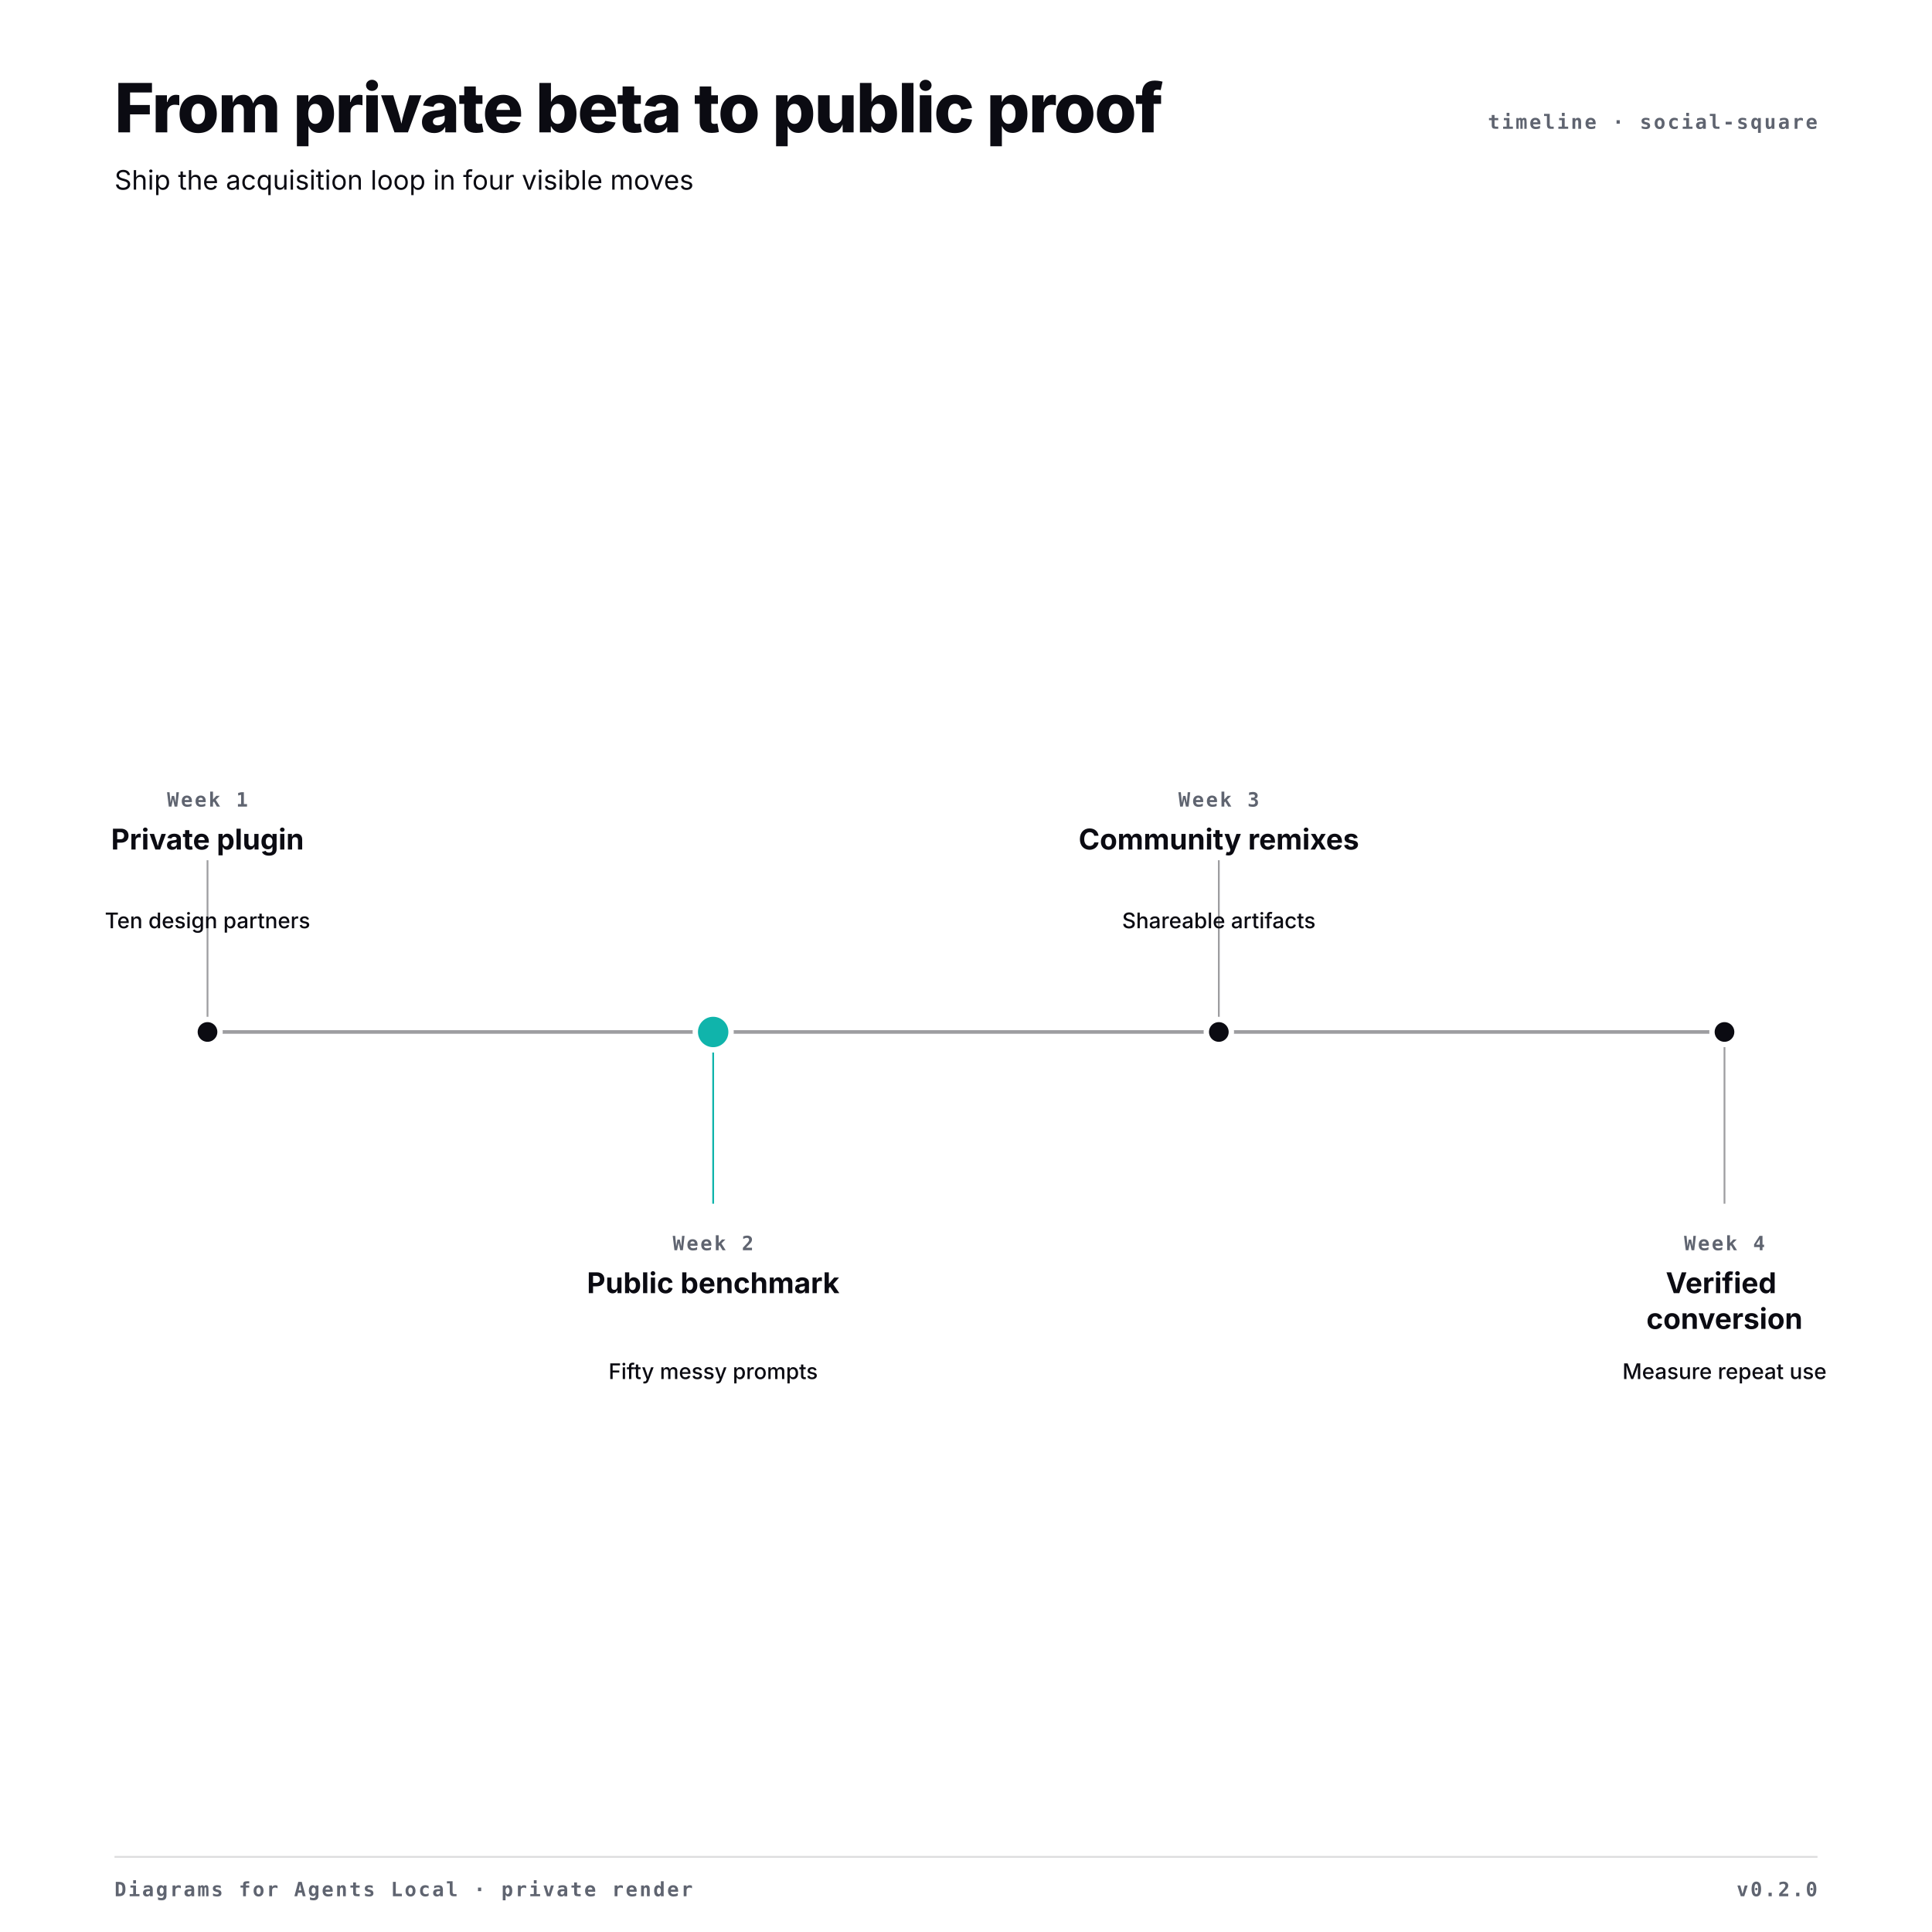
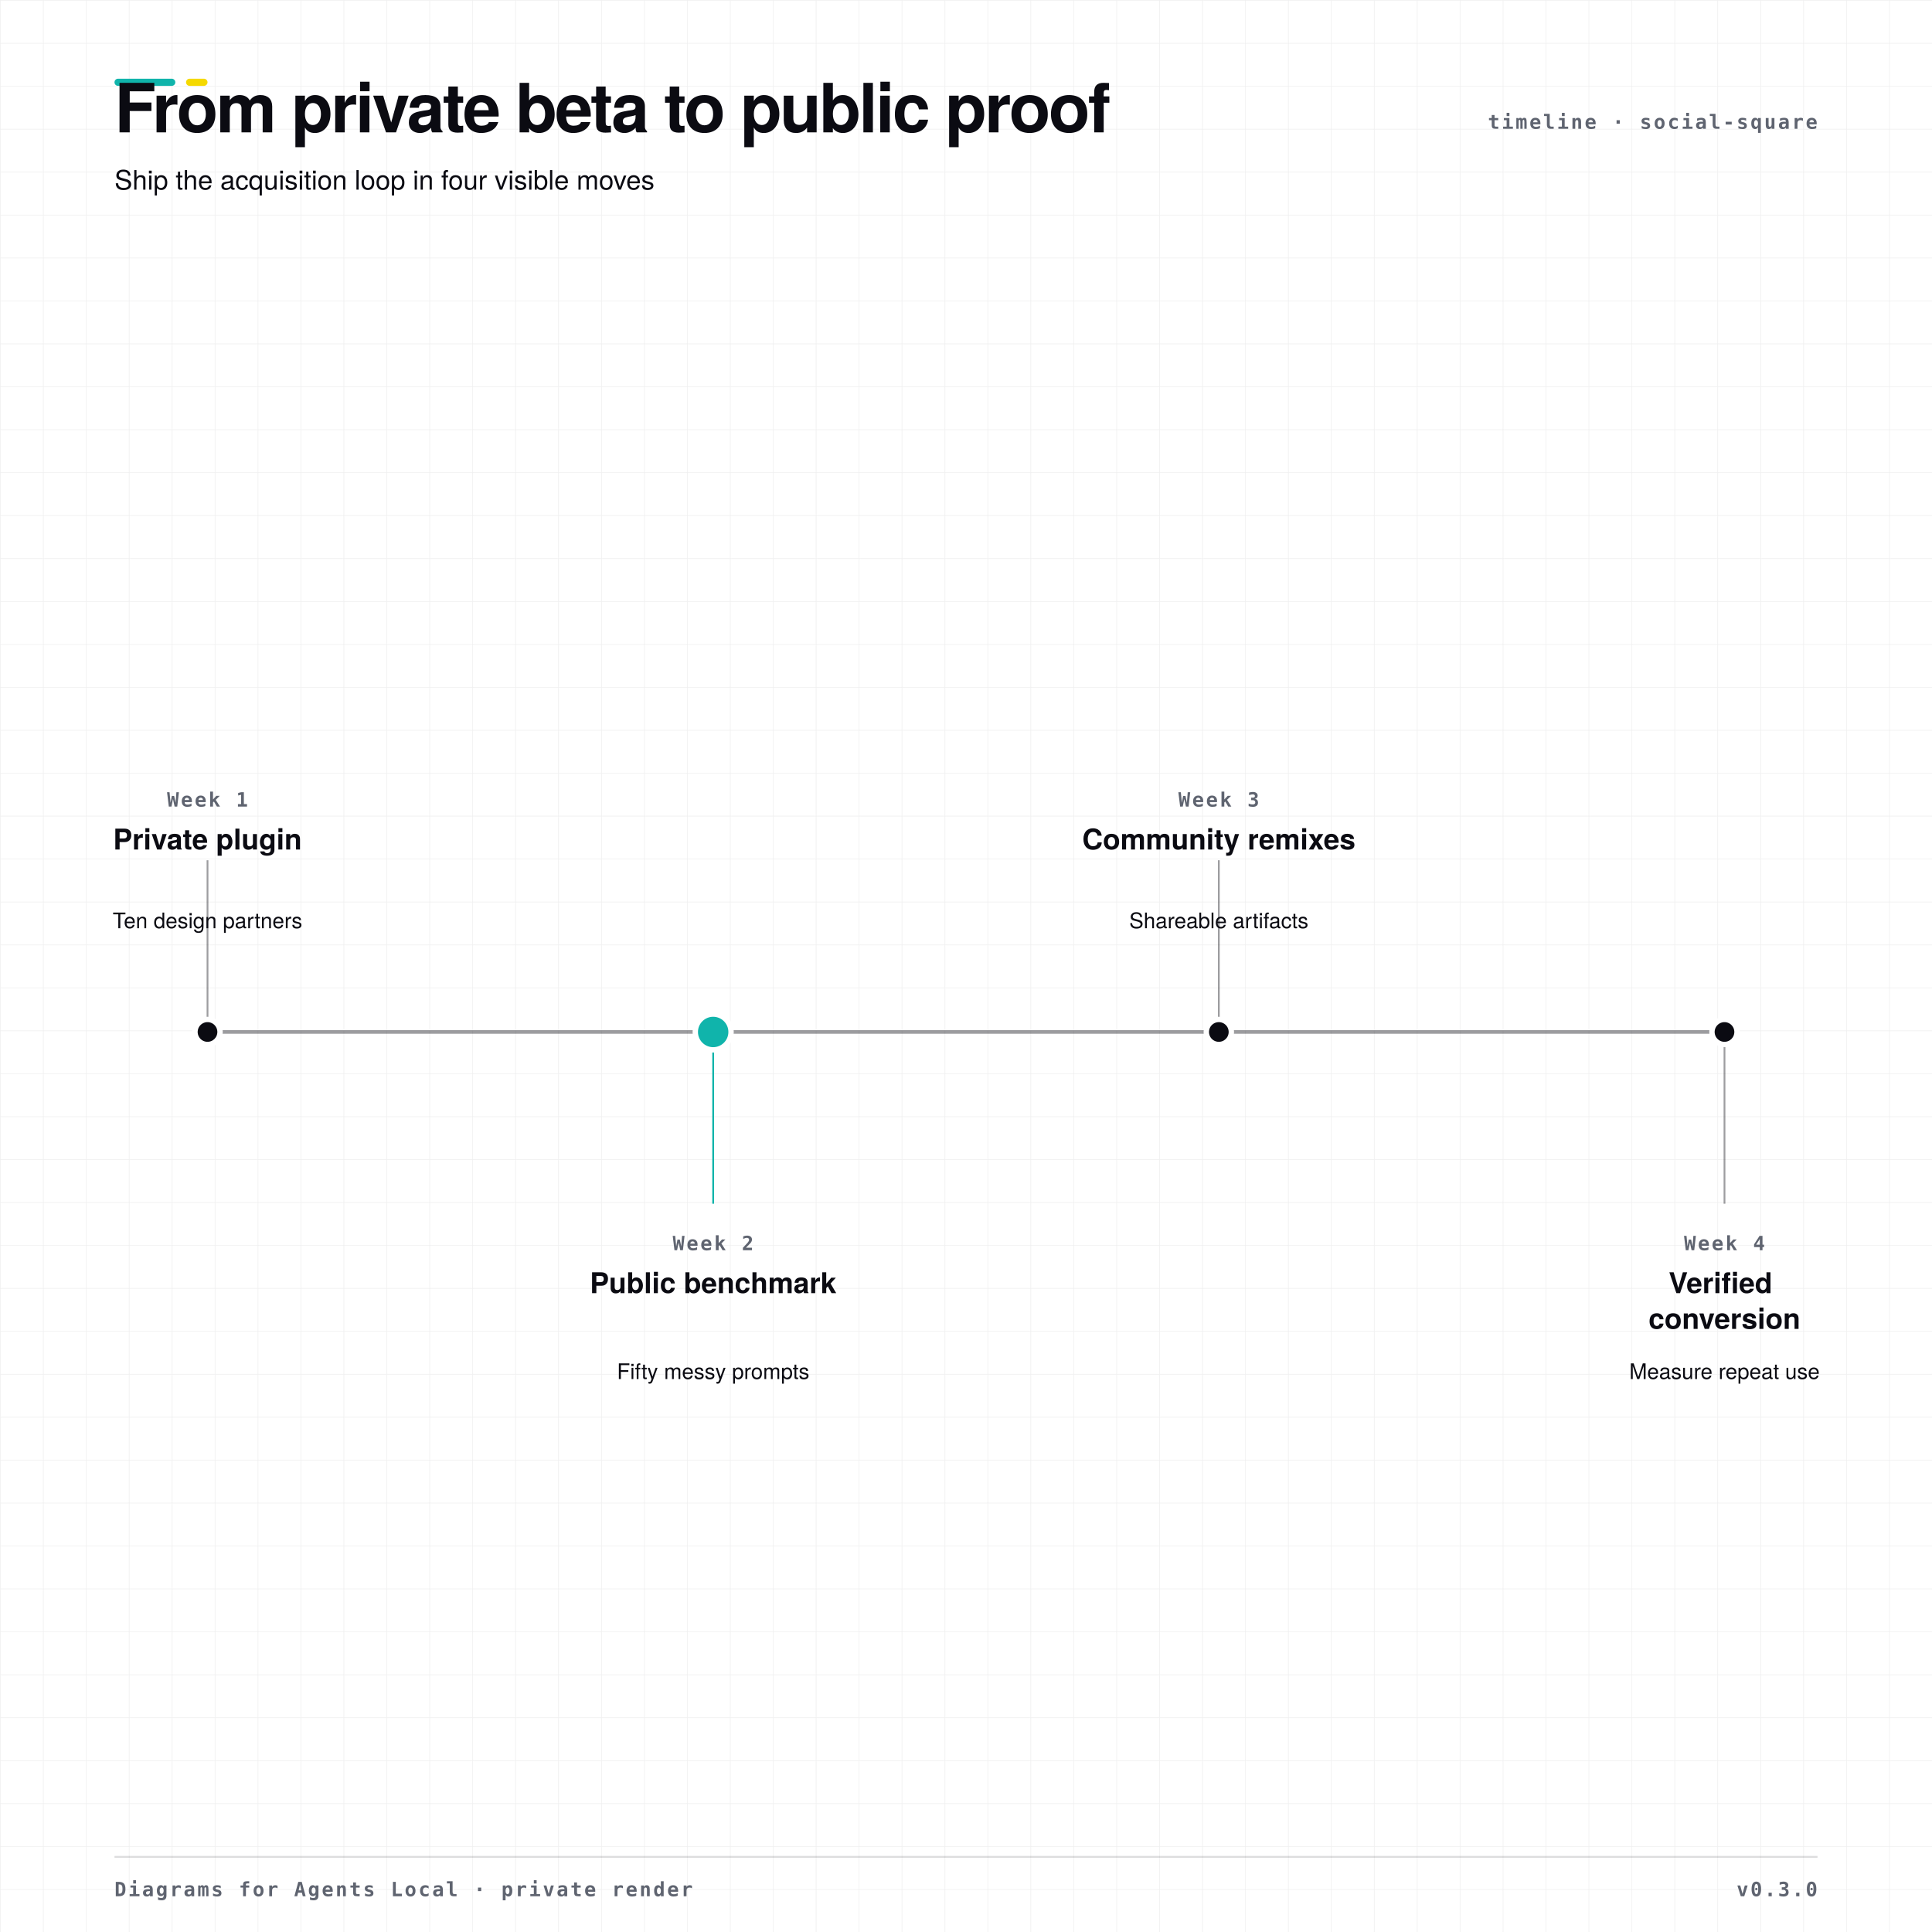
<svg xmlns="http://www.w3.org/2000/svg" role="img" aria-labelledby="diagrams-for-agents-title diagrams-for-agents-desc" viewBox="0 0 1080 1080" width="1080" height="1080" data-diagrams-for-agents-family="timeline">
  <style>
-     :root{--paper:#ffffff;--paper-2:#ffffff;--ink:#0b0b12;--muted:#5f6470;--accent:#10b4ab;--accent-soft:#10b4ab16;--rule:#0b0b1224;--rule-strong:#0b0b1266}
-     text{font-family:Inter, Arial, sans-serif;fill:#0b0b12}
-     .eyebrow,.axis,.edge-label{font-family:ui-monospace,SFMono-Regular,Menlo,monospace;text-transform:uppercase;letter-spacing:.1em;fill:#5f6470}
-     .eyebrow{font-size:11px;font-weight:700}.axis{font-size:11px;font-weight:650}.edge-label{font-size:10px;font-weight:650}
+     :root{--paper:#ffffff;--paper-2:#f4f6f5;--ink:#0b0b12;--muted:#5f6470;--accent:#10b4ab;--accent-2:#f5d900;--accent-soft:#10b4ab1c;--rule:#0b0b1220;--rule-strong:#0b0b125c}
+     text{font-family:Avenir Next, Helvetica Neue, sans-serif;fill:#0b0b12}
+     .eyebrow,.axis,.edge-label,.meta{font-family:ui-monospace,SFMono-Regular,Menlo,monospace;text-transform:uppercase;letter-spacing:.1em;fill:#5f6470}
+     .eyebrow{font-size:11px;font-weight:700}.meta{font-size:9px;font-weight:620;letter-spacing:.06em}.axis{font-size:11px;font-weight:650}.edge-label{font-size:10px;font-weight:650}
  </style>
  <defs>
    <marker id="arrow" markerWidth="8" markerHeight="6" refX="7" refY="3" orient="auto">
      <path d="M0 0L8 3L0 6Z" fill="#5f6470" />
    </marker>
+     <pattern id="paper-grid" width="24" height="24" patternUnits="userSpaceOnUse">
+       <path d="M24 0H0V24" fill="none" stroke="#0b0b1224" stroke-width=".65" />
+     </pattern>
  </defs>
  <rect width="100%" height="100%" fill="#ffffff" />
-   <text x="64" y="74" font-size="38" font-weight="760" letter-spacing="-.02em">From private beta to public proof</text>
+   <rect width="100%" height="100%" fill="url(#paper-grid)" opacity=".44" />
+   <rect x="64" y="44" width="34" height="4" rx="2" fill="#10b4ab" />
+   <rect x="104" y="44" width="12" height="4" rx="2" fill="#f5d900" />
+   <text x="64" y="74" font-family="Avenir Next, Helvetica Neue, sans-serif" font-size="38" font-weight="760" letter-spacing="-.03em">From private beta to public proof</text>
  <text x="64" y="106" font-size="15" fill="#5f6470">Ship the acquisition loop in four visible moves</text>
  <text x="1016" y="72" text-anchor="end" class="eyebrow">timeline · social-square</text>
  <line x1="116" y1="576.88" x2="964" y2="576.88" stroke="#0b0b1266" stroke-width="2" />
  <g>
    <line x1="116" y1="576.88" x2="116" y2="480.88" stroke="#0b0b1266" />
    <circle cx="116" cy="576.88" r="7" fill="#0b0b12" stroke="#ffffff" stroke-width="3" />
    <text x="116" y="450.88" text-anchor="middle" class="eyebrow">Week 1</text>
    <text x="116" y="474.88" text-anchor="middle" font-size="16" font-weight="680" fill="#0b0b12" class="">
      <tspan x="116" dy="0">Private plugin</tspan>
    </text>
    <text x="116" y="518.88" text-anchor="middle" font-size="12" font-weight="500" fill="#5f6470" class="">
      <tspan x="116" dy="0">Ten design partners</tspan>
    </text>
  </g>
  <g>
    <line x1="398.667" y1="576.88" x2="398.667" y2="672.88" stroke="#10b4ab" />
    <circle cx="398.667" cy="576.88" r="10" fill="#10b4ab" stroke="#ffffff" stroke-width="3" />
    <text x="398.667" y="698.88" text-anchor="middle" class="eyebrow">Week 2</text>
    <text x="398.667" y="722.88" text-anchor="middle" font-size="16" font-weight="680" fill="#0b0b12" class="">
      <tspan x="398.667" dy="0">Public benchmark</tspan>
    </text>
    <text x="398.667" y="770.88" text-anchor="middle" font-size="12" font-weight="500" fill="#5f6470" class="">
      <tspan x="398.667" dy="0">Fifty messy prompts</tspan>
    </text>
  </g>
  <g>
    <line x1="681.333" y1="576.88" x2="681.333" y2="480.88" stroke="#0b0b1266" />
    <circle cx="681.333" cy="576.88" r="7" fill="#0b0b12" stroke="#ffffff" stroke-width="3" />
    <text x="681.333" y="450.88" text-anchor="middle" class="eyebrow">Week 3</text>
    <text x="681.333" y="474.88" text-anchor="middle" font-size="16" font-weight="680" fill="#0b0b12" class="">
      <tspan x="681.333" dy="0">Community remixes</tspan>
    </text>
    <text x="681.333" y="518.88" text-anchor="middle" font-size="12" font-weight="500" fill="#5f6470" class="">
      <tspan x="681.333" dy="0">Shareable artifacts</tspan>
    </text>
  </g>
  <g>
    <line x1="964" y1="576.88" x2="964" y2="672.88" stroke="#0b0b1266" />
    <circle cx="964" cy="576.88" r="7" fill="#0b0b12" stroke="#ffffff" stroke-width="3" />
    <text x="964" y="698.88" text-anchor="middle" class="eyebrow">Week 4</text>
    <text x="964" y="722.88" text-anchor="middle" font-size="16" font-weight="680" fill="#0b0b12" class="">
      <tspan x="964" dy="0">Verified</tspan>
      <tspan x="964" dy="20">conversion</tspan>
    </text>
    <text x="964" y="770.88" text-anchor="middle" font-size="12" font-weight="500" fill="#5f6470" class="">
      <tspan x="964" dy="0">Measure repeat use</tspan>
    </text>
  </g>
  <line x1="64" y1="1038" x2="1016" y2="1038" stroke="#0b0b1224" />
  <text x="64" y="1060" class="eyebrow">Diagrams for Agents Local · private render</text>
-   <text x="1016" y="1060" text-anchor="end" class="eyebrow">v0.2.0</text>
+   <text x="1016" y="1060" text-anchor="end" class="eyebrow">v0.3.0</text>
</svg>
